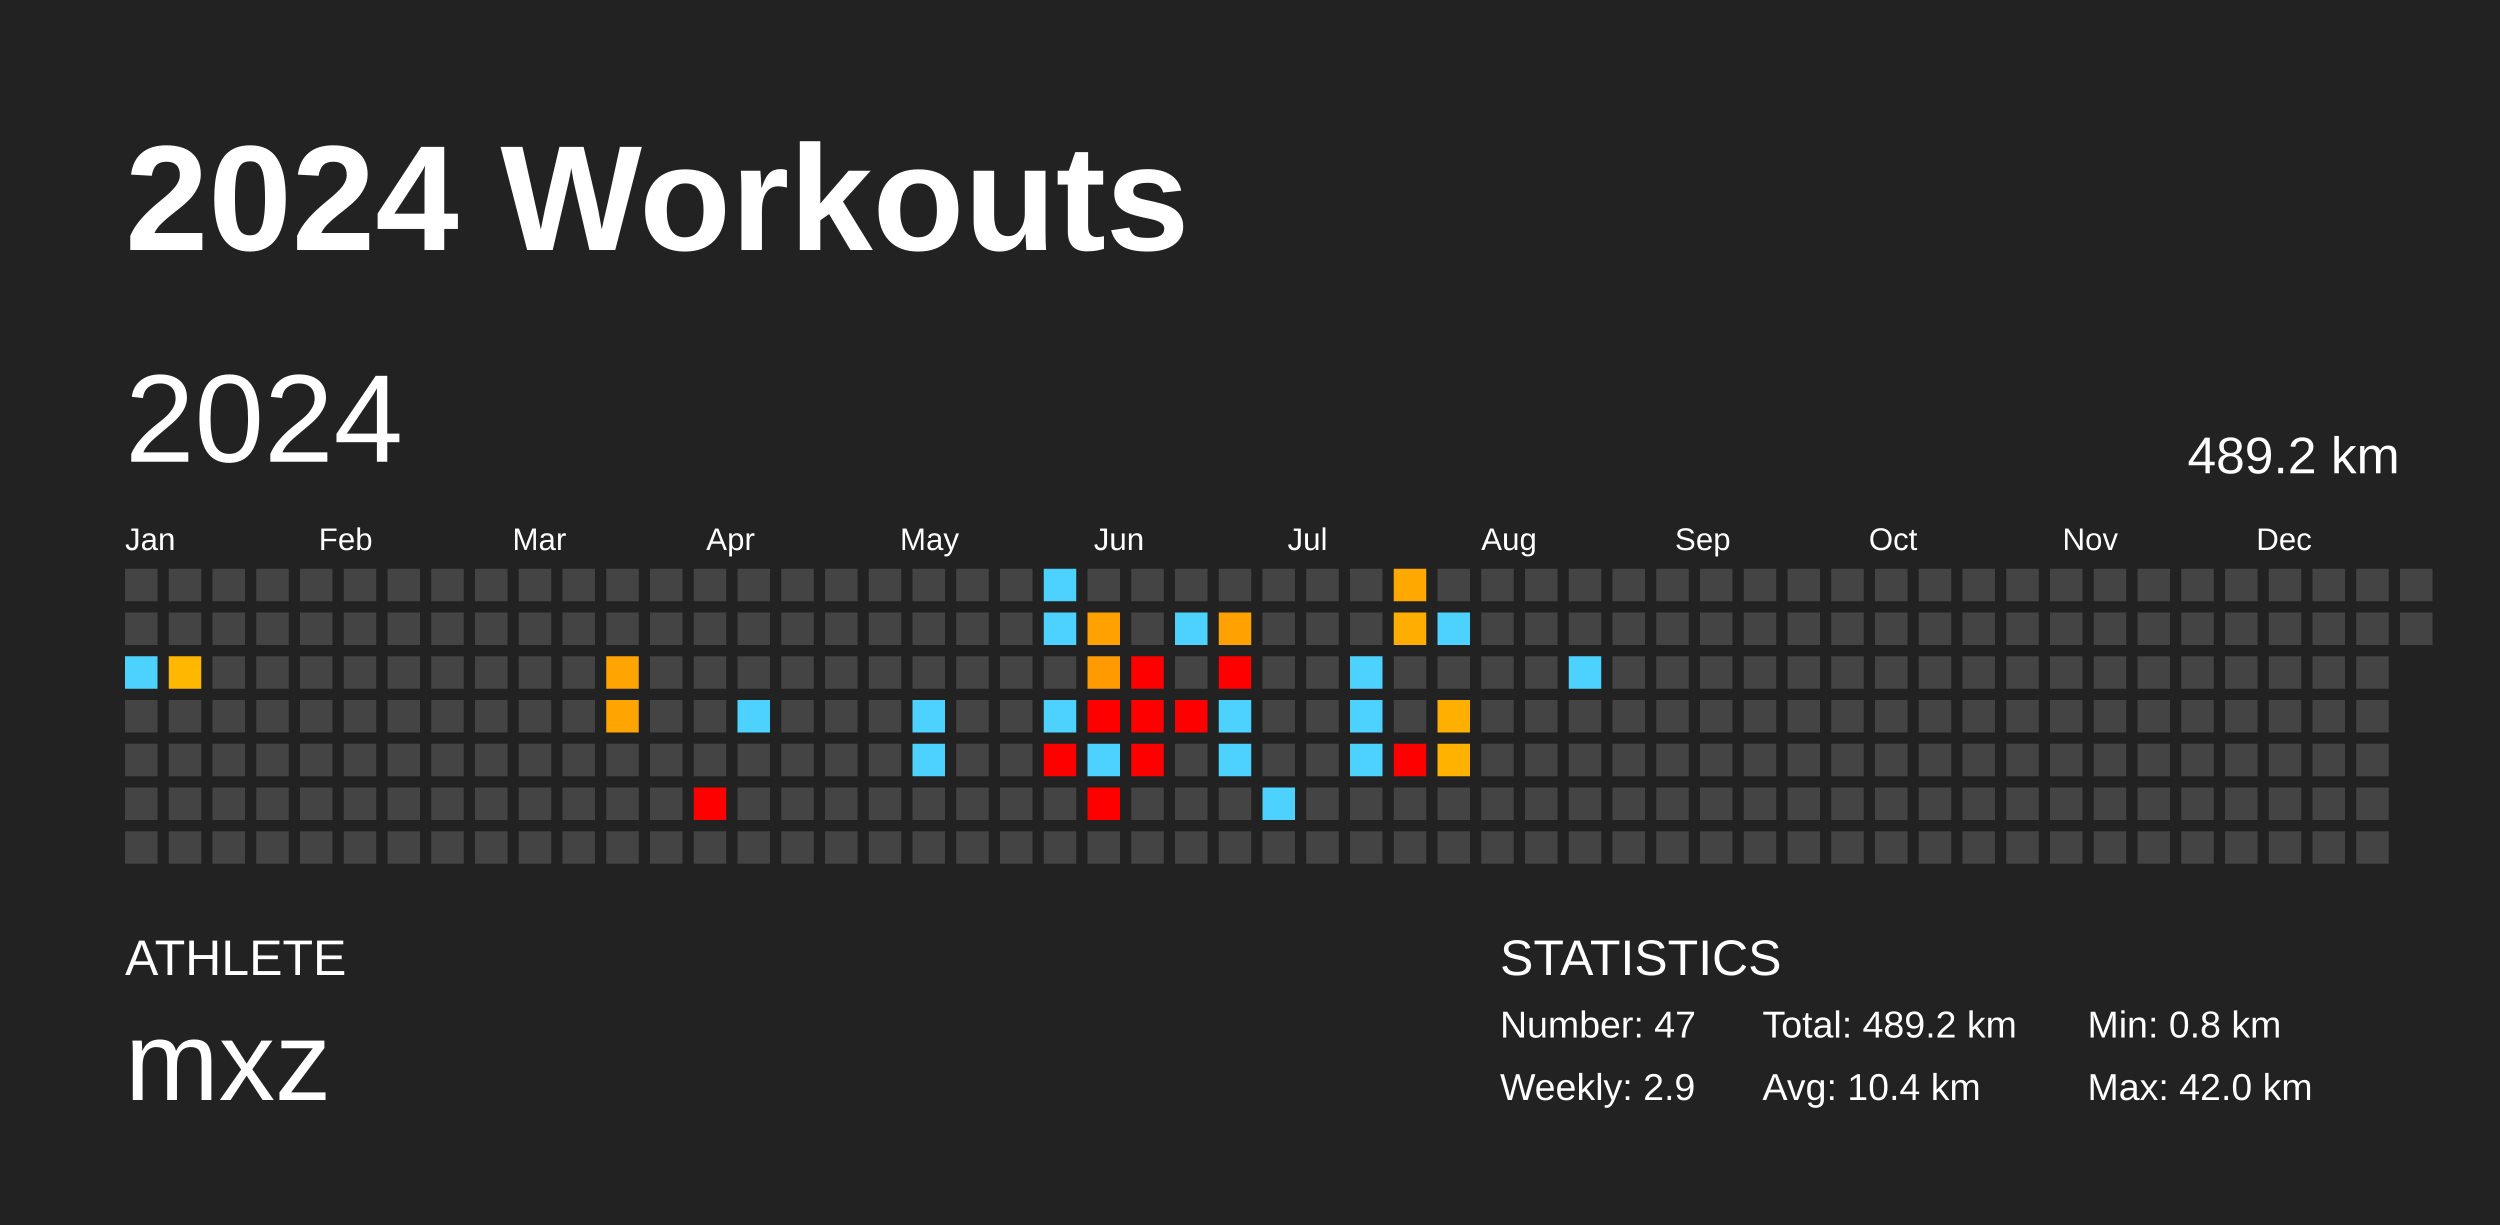
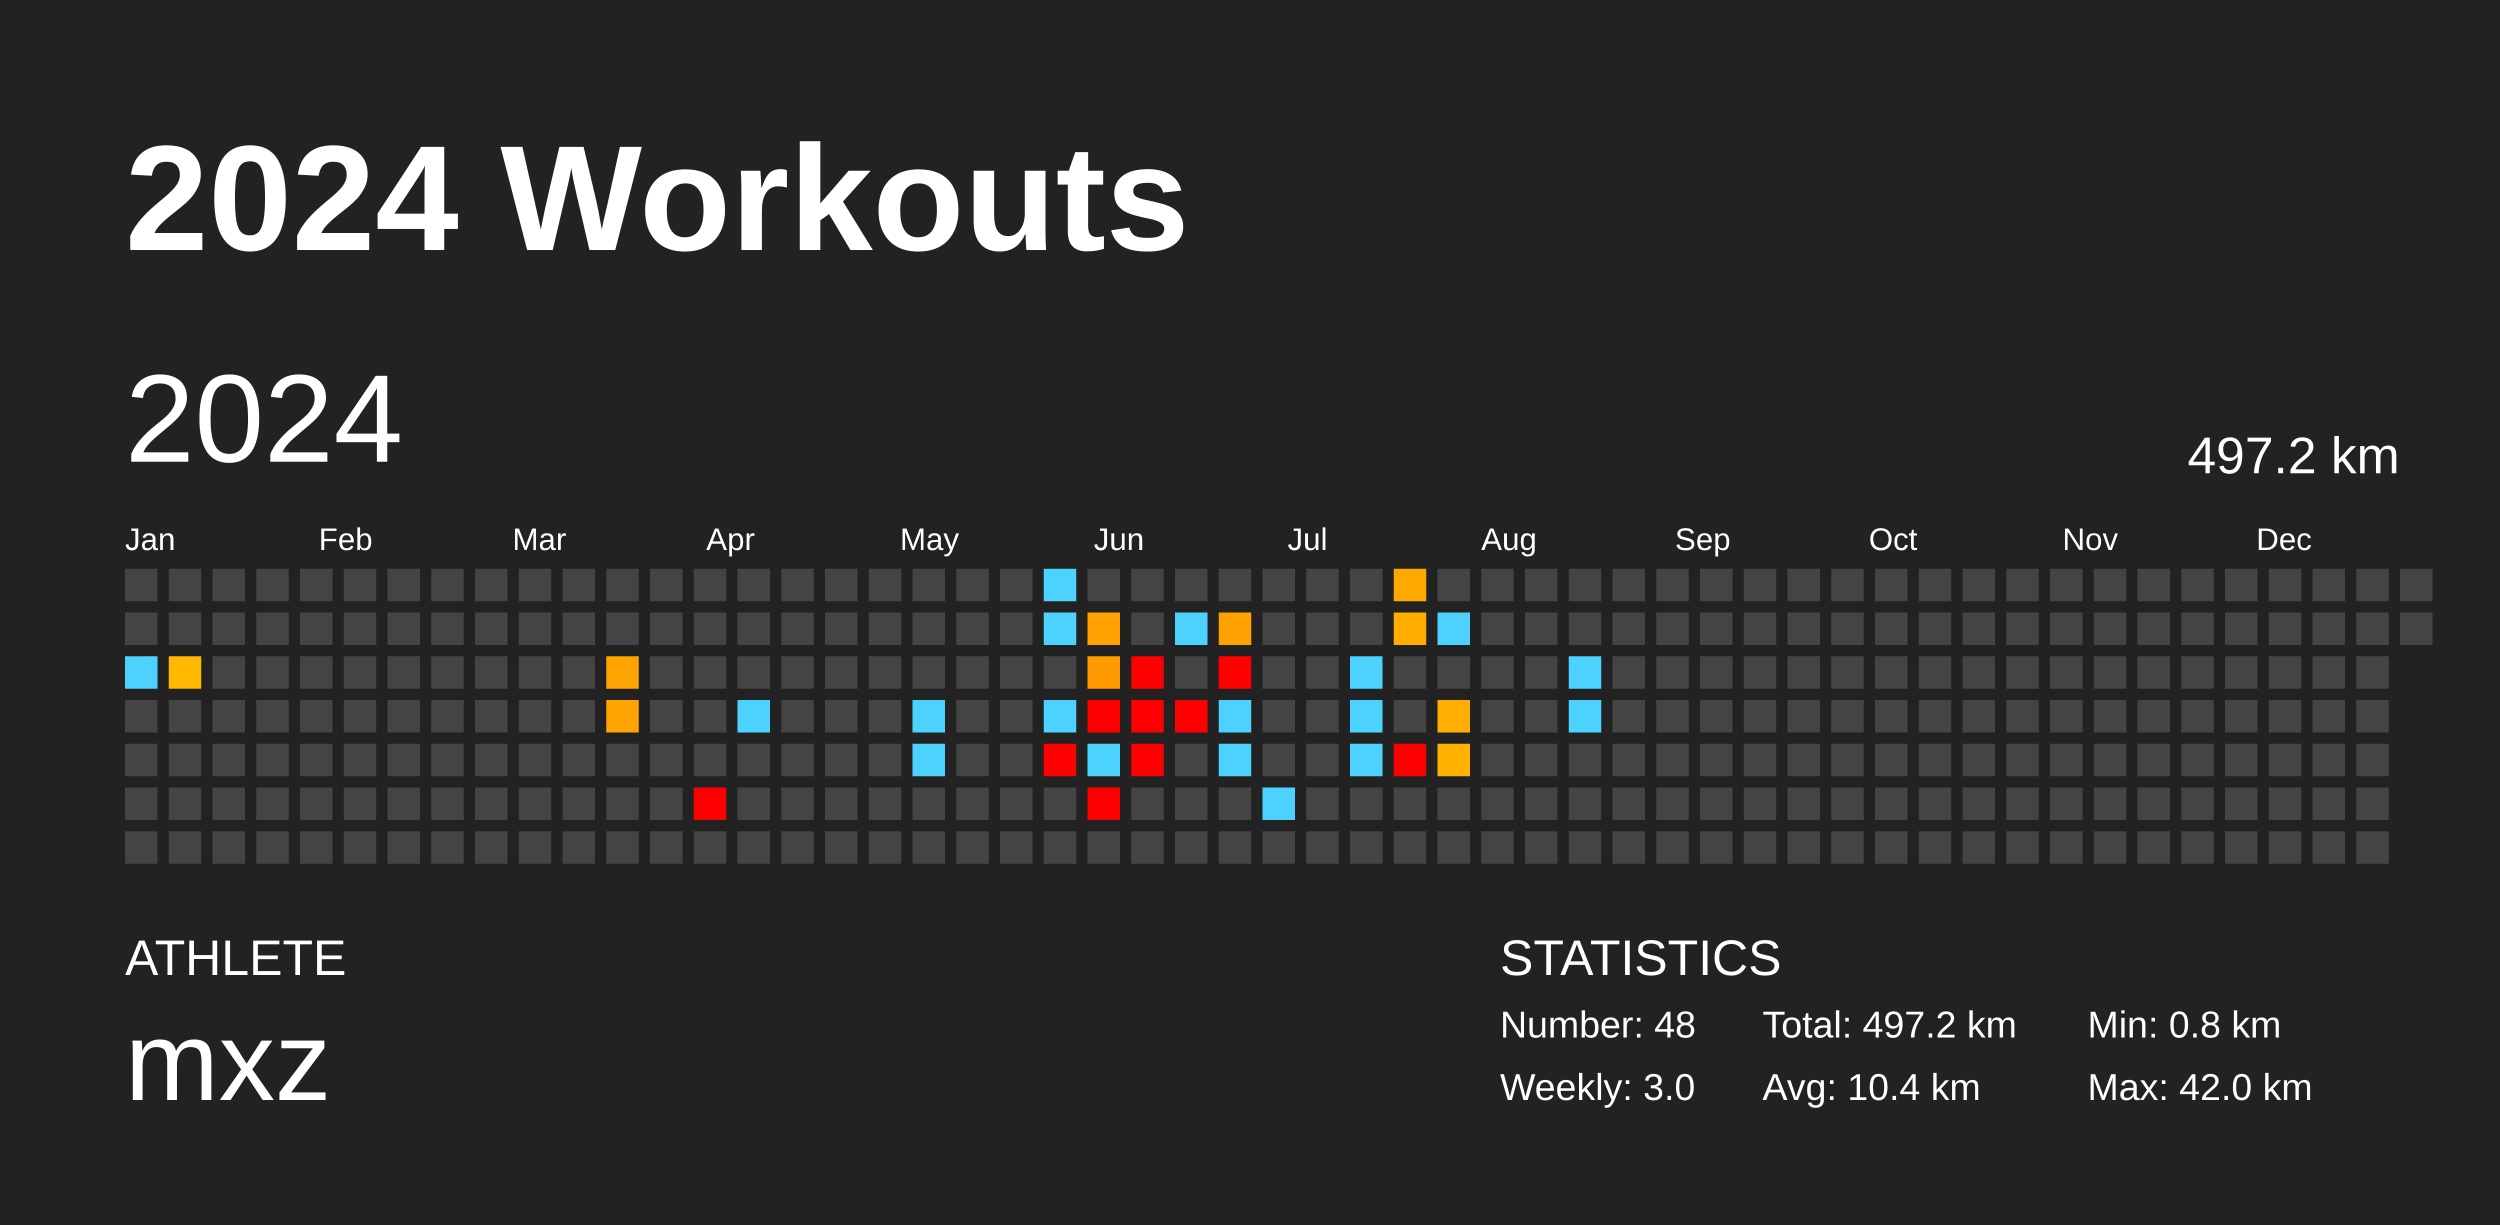
<svg xmlns="http://www.w3.org/2000/svg" baseProfile="full" height="98mm" version="1.1" viewBox="0,0,200,98" width="200mm">
  <defs />
  <rect fill="#222222" height="98" width="200" x="0" y="0" />
  <text fill="#FFFFFF" style="font-size:12px; font-family:Arial; font-weight:bold;" x="10" y="20">2024 Workouts</text>
  <text fill="#FFFFFF" style="font-size:4px; font-family:Arial" x="10" y="78">ATHLETE</text>
  <text fill="#FFFFFF" style="font-size:9px; font-family:Arial" x="10" y="88">mxz</text>
  <text fill="#FFFFFF" style="font-size:4px; font-family:Arial" x="120" y="78">STATISTICS</text>
-   <text fill="#FFFFFF" style="font-size:3px; font-family:Arial" x="120" y="83">Number: 47</text>
-   <text fill="#FFFFFF" style="font-size:3px; font-family:Arial" x="120" y="88">Weekly: 2.9</text>
-   <text fill="#FFFFFF" style="font-size:3px; font-family:Arial" x="141" y="83">Total: 489.2 km</text>
+   <text fill="#FFFFFF" style="font-size:3px; font-family:Arial" x="120" y="83">Number: 48</text>
+   <text fill="#FFFFFF" style="font-size:3px; font-family:Arial" x="120" y="88">Weekly: 3.0</text>
+   <text fill="#FFFFFF" style="font-size:3px; font-family:Arial" x="141" y="83">Total: 497.2 km</text>
  <text fill="#FFFFFF" style="font-size:3px; font-family:Arial" x="141" y="88">Avg: 10.4 km</text>
  <text fill="#FFFFFF" style="font-size:3px; font-family:Arial" x="167" y="83">Min: 0.8 km</text>
  <text fill="#FFFFFF" style="font-size:3px; font-family:Arial" x="167" y="88">Max: 42.0 km</text>
  <text dominant-baseline="hanging" fill="#FFFFFF" style="font-size:10.0px; font-family:Arial;" x="10" y="30">2024</text>
-   <text dominant-baseline="hanging" fill="#FFFFFF" style="font-size:4.125px; font-family:Arial;" x="175" y="35">489.2 km</text>
+   <text dominant-baseline="hanging" fill="#FFFFFF" style="font-size:4.125px; font-family:Arial;" x="175" y="35">497.2 km</text>
  <text fill="#FFFFFF" style="font-size:2.5px; font-family:Arial" x="10.0" y="44">Jan</text>
  <text fill="#FFFFFF" style="font-size:2.5px; font-family:Arial" x="25.5" y="44">Feb</text>
  <text fill="#FFFFFF" style="font-size:2.5px; font-family:Arial" x="41.0" y="44">Mar</text>
  <text fill="#FFFFFF" style="font-size:2.5px; font-family:Arial" x="56.5" y="44">Apr</text>
  <text fill="#FFFFFF" style="font-size:2.5px; font-family:Arial" x="72.0" y="44">May</text>
  <text fill="#FFFFFF" style="font-size:2.5px; font-family:Arial" x="87.5" y="44">Jun</text>
  <text fill="#FFFFFF" style="font-size:2.5px; font-family:Arial" x="103.0" y="44">Jul</text>
  <text fill="#FFFFFF" style="font-size:2.5px; font-family:Arial" x="118.5" y="44">Aug</text>
  <text fill="#FFFFFF" style="font-size:2.5px; font-family:Arial" x="134.0" y="44">Sep</text>
  <text fill="#FFFFFF" style="font-size:2.5px; font-family:Arial" x="149.5" y="44">Oct</text>
  <text fill="#FFFFFF" style="font-size:2.5px; font-family:Arial" x="165.0" y="44">Nov</text>
  <text fill="#FFFFFF" style="font-size:2.5px; font-family:Arial" x="180.5" y="44">Dec</text>
  <rect fill="#444444" height="2.6" width="2.6" x="10.0" y="45.5" />
  <rect fill="#444444" height="2.6" width="2.6" x="10.0" y="49.0" />
  <rect fill="#4dd2ff" height="2.6" width="2.6" x="10.0" y="52.5" />
  <rect fill="#444444" height="2.6" width="2.6" x="10.0" y="56.0" />
  <rect fill="#444444" height="2.6" width="2.6" x="10.0" y="59.5" />
  <rect fill="#444444" height="2.6" width="2.6" x="10.0" y="63.0" />
  <rect fill="#444444" height="2.6" width="2.6" x="10.0" y="66.5" />
  <rect fill="#444444" height="2.6" width="2.6" x="13.5" y="45.5" />
  <rect fill="#444444" height="2.6" width="2.6" x="13.5" y="49.0" />
  <rect fill="#ffb700" height="2.6" width="2.6" x="13.5" y="52.5" />
  <rect fill="#444444" height="2.6" width="2.6" x="13.5" y="56.0" />
  <rect fill="#444444" height="2.6" width="2.6" x="13.5" y="59.5" />
  <rect fill="#444444" height="2.6" width="2.6" x="13.5" y="63.0" />
  <rect fill="#444444" height="2.6" width="2.6" x="13.5" y="66.5" />
  <rect fill="#444444" height="2.6" width="2.6" x="17.0" y="45.5" />
  <rect fill="#444444" height="2.6" width="2.6" x="17.0" y="49.0" />
  <rect fill="#444444" height="2.6" width="2.6" x="17.0" y="52.5" />
  <rect fill="#444444" height="2.6" width="2.6" x="17.0" y="56.0" />
  <rect fill="#444444" height="2.6" width="2.6" x="17.0" y="59.5" />
  <rect fill="#444444" height="2.6" width="2.6" x="17.0" y="63.0" />
  <rect fill="#444444" height="2.6" width="2.6" x="17.0" y="66.5" />
  <rect fill="#444444" height="2.6" width="2.6" x="20.5" y="45.5" />
  <rect fill="#444444" height="2.6" width="2.6" x="20.5" y="49.0" />
  <rect fill="#444444" height="2.6" width="2.6" x="20.5" y="52.5" />
  <rect fill="#444444" height="2.6" width="2.6" x="20.5" y="56.0" />
  <rect fill="#444444" height="2.6" width="2.6" x="20.5" y="59.5" />
  <rect fill="#444444" height="2.6" width="2.6" x="20.5" y="63.0" />
  <rect fill="#444444" height="2.6" width="2.6" x="20.5" y="66.5" />
  <rect fill="#444444" height="2.6" width="2.6" x="24.0" y="45.5" />
  <rect fill="#444444" height="2.6" width="2.6" x="24.0" y="49.0" />
  <rect fill="#444444" height="2.6" width="2.6" x="24.0" y="52.5" />
  <rect fill="#444444" height="2.6" width="2.6" x="24.0" y="56.0" />
  <rect fill="#444444" height="2.6" width="2.6" x="24.0" y="59.5" />
  <rect fill="#444444" height="2.6" width="2.6" x="24.0" y="63.0" />
  <rect fill="#444444" height="2.6" width="2.6" x="24.0" y="66.5" />
  <rect fill="#444444" height="2.6" width="2.6" x="27.5" y="45.5" />
  <rect fill="#444444" height="2.6" width="2.6" x="27.5" y="49.0" />
  <rect fill="#444444" height="2.6" width="2.6" x="27.5" y="52.5" />
  <rect fill="#444444" height="2.6" width="2.6" x="27.5" y="56.0" />
  <rect fill="#444444" height="2.6" width="2.6" x="27.5" y="59.5" />
  <rect fill="#444444" height="2.6" width="2.6" x="27.5" y="63.0" />
  <rect fill="#444444" height="2.6" width="2.6" x="27.5" y="66.5" />
  <rect fill="#444444" height="2.6" width="2.6" x="31.0" y="45.5" />
  <rect fill="#444444" height="2.6" width="2.6" x="31.0" y="49.0" />
  <rect fill="#444444" height="2.6" width="2.6" x="31.0" y="52.5" />
  <rect fill="#444444" height="2.6" width="2.6" x="31.0" y="56.0" />
  <rect fill="#444444" height="2.6" width="2.6" x="31.0" y="59.5" />
  <rect fill="#444444" height="2.6" width="2.6" x="31.0" y="63.0" />
  <rect fill="#444444" height="2.6" width="2.6" x="31.0" y="66.5" />
  <rect fill="#444444" height="2.6" width="2.6" x="34.5" y="45.5" />
  <rect fill="#444444" height="2.6" width="2.6" x="34.5" y="49.0" />
  <rect fill="#444444" height="2.6" width="2.6" x="34.5" y="52.5" />
  <rect fill="#444444" height="2.6" width="2.6" x="34.5" y="56.0" />
  <rect fill="#444444" height="2.6" width="2.6" x="34.5" y="59.5" />
  <rect fill="#444444" height="2.6" width="2.6" x="34.5" y="63.0" />
  <rect fill="#444444" height="2.6" width="2.6" x="34.5" y="66.5" />
  <rect fill="#444444" height="2.6" width="2.6" x="38.0" y="45.5" />
  <rect fill="#444444" height="2.6" width="2.6" x="38.0" y="49.0" />
  <rect fill="#444444" height="2.6" width="2.6" x="38.0" y="52.5" />
  <rect fill="#444444" height="2.6" width="2.6" x="38.0" y="56.0" />
  <rect fill="#444444" height="2.6" width="2.6" x="38.0" y="59.5" />
  <rect fill="#444444" height="2.6" width="2.6" x="38.0" y="63.0" />
  <rect fill="#444444" height="2.6" width="2.6" x="38.0" y="66.5" />
  <rect fill="#444444" height="2.6" width="2.6" x="41.5" y="45.5" />
  <rect fill="#444444" height="2.6" width="2.6" x="41.5" y="49.0" />
  <rect fill="#444444" height="2.6" width="2.6" x="41.5" y="52.5" />
  <rect fill="#444444" height="2.6" width="2.6" x="41.5" y="56.0" />
  <rect fill="#444444" height="2.6" width="2.6" x="41.5" y="59.5" />
  <rect fill="#444444" height="2.6" width="2.6" x="41.5" y="63.0" />
  <rect fill="#444444" height="2.6" width="2.6" x="41.5" y="66.5" />
  <rect fill="#444444" height="2.6" width="2.6" x="45.0" y="45.5" />
  <rect fill="#444444" height="2.6" width="2.6" x="45.0" y="49.0" />
  <rect fill="#444444" height="2.6" width="2.6" x="45.0" y="52.5" />
  <rect fill="#444444" height="2.6" width="2.6" x="45.0" y="56.0" />
  <rect fill="#444444" height="2.6" width="2.6" x="45.0" y="59.5" />
  <rect fill="#444444" height="2.6" width="2.6" x="45.0" y="63.0" />
  <rect fill="#444444" height="2.6" width="2.6" x="45.0" y="66.5" />
  <rect fill="#444444" height="2.6" width="2.6" x="48.5" y="45.5" />
  <rect fill="#444444" height="2.6" width="2.6" x="48.5" y="49.0" />
  <rect fill="#ffa400" height="2.6" width="2.6" x="48.5" y="52.5" />
  <rect fill="#ffa400" height="2.6" width="2.6" x="48.5" y="56.0" />
  <rect fill="#444444" height="2.6" width="2.6" x="48.5" y="59.5" />
  <rect fill="#444444" height="2.6" width="2.6" x="48.5" y="63.0" />
  <rect fill="#444444" height="2.6" width="2.6" x="48.5" y="66.5" />
  <rect fill="#444444" height="2.6" width="2.6" x="52.0" y="45.5" />
  <rect fill="#444444" height="2.6" width="2.6" x="52.0" y="49.0" />
  <rect fill="#444444" height="2.6" width="2.6" x="52.0" y="52.5" />
  <rect fill="#444444" height="2.6" width="2.6" x="52.0" y="56.0" />
  <rect fill="#444444" height="2.6" width="2.6" x="52.0" y="59.5" />
  <rect fill="#444444" height="2.6" width="2.6" x="52.0" y="63.0" />
  <rect fill="#444444" height="2.6" width="2.6" x="52.0" y="66.5" />
  <rect fill="#444444" height="2.6" width="2.6" x="55.5" y="45.5" />
  <rect fill="#444444" height="2.6" width="2.6" x="55.5" y="49.0" />
  <rect fill="#444444" height="2.6" width="2.6" x="55.5" y="52.5" />
  <rect fill="#444444" height="2.6" width="2.6" x="55.5" y="56.0" />
  <rect fill="#444444" height="2.6" width="2.6" x="55.5" y="59.5" />
  <rect fill="red" height="2.6" width="2.6" x="55.5" y="63.0" />
  <rect fill="#444444" height="2.6" width="2.6" x="55.5" y="66.5" />
  <rect fill="#444444" height="2.6" width="2.6" x="59.0" y="45.5" />
  <rect fill="#444444" height="2.6" width="2.6" x="59.0" y="49.0" />
  <rect fill="#444444" height="2.6" width="2.6" x="59.0" y="52.5" />
  <rect fill="#4dd2ff" height="2.6" width="2.6" x="59.0" y="56.0" />
  <rect fill="#444444" height="2.6" width="2.6" x="59.0" y="59.5" />
  <rect fill="#444444" height="2.6" width="2.6" x="59.0" y="63.0" />
  <rect fill="#444444" height="2.6" width="2.6" x="59.0" y="66.5" />
  <rect fill="#444444" height="2.6" width="2.6" x="62.5" y="45.5" />
  <rect fill="#444444" height="2.6" width="2.6" x="62.5" y="49.0" />
  <rect fill="#444444" height="2.6" width="2.6" x="62.5" y="52.5" />
  <rect fill="#444444" height="2.6" width="2.6" x="62.5" y="56.0" />
  <rect fill="#444444" height="2.6" width="2.6" x="62.5" y="59.5" />
  <rect fill="#444444" height="2.6" width="2.6" x="62.5" y="63.0" />
  <rect fill="#444444" height="2.6" width="2.6" x="62.5" y="66.5" />
  <rect fill="#444444" height="2.6" width="2.6" x="66.0" y="45.5" />
  <rect fill="#444444" height="2.6" width="2.6" x="66.0" y="49.0" />
  <rect fill="#444444" height="2.6" width="2.6" x="66.0" y="52.5" />
  <rect fill="#444444" height="2.6" width="2.6" x="66.0" y="56.0" />
  <rect fill="#444444" height="2.6" width="2.6" x="66.0" y="59.5" />
  <rect fill="#444444" height="2.6" width="2.6" x="66.0" y="63.0" />
  <rect fill="#444444" height="2.6" width="2.6" x="66.0" y="66.5" />
  <rect fill="#444444" height="2.6" width="2.6" x="69.5" y="45.5" />
  <rect fill="#444444" height="2.6" width="2.6" x="69.5" y="49.0" />
  <rect fill="#444444" height="2.6" width="2.6" x="69.5" y="52.5" />
  <rect fill="#444444" height="2.6" width="2.6" x="69.5" y="56.0" />
  <rect fill="#444444" height="2.6" width="2.6" x="69.5" y="59.5" />
  <rect fill="#444444" height="2.6" width="2.6" x="69.5" y="63.0" />
  <rect fill="#444444" height="2.6" width="2.6" x="69.5" y="66.5" />
  <rect fill="#444444" height="2.6" width="2.6" x="73.0" y="45.5" />
  <rect fill="#444444" height="2.6" width="2.6" x="73.0" y="49.0" />
  <rect fill="#444444" height="2.6" width="2.6" x="73.0" y="52.5" />
  <rect fill="#4dd2ff" height="2.6" width="2.6" x="73.0" y="56.0" />
  <rect fill="#4dd2ff" height="2.6" width="2.6" x="73.0" y="59.5" />
  <rect fill="#444444" height="2.6" width="2.6" x="73.0" y="63.0" />
  <rect fill="#444444" height="2.6" width="2.6" x="73.0" y="66.5" />
  <rect fill="#444444" height="2.6" width="2.6" x="76.5" y="45.5" />
  <rect fill="#444444" height="2.6" width="2.6" x="76.5" y="49.0" />
  <rect fill="#444444" height="2.6" width="2.6" x="76.5" y="52.5" />
  <rect fill="#444444" height="2.6" width="2.6" x="76.5" y="56.0" />
  <rect fill="#444444" height="2.6" width="2.6" x="76.5" y="59.5" />
  <rect fill="#444444" height="2.6" width="2.6" x="76.5" y="63.0" />
  <rect fill="#444444" height="2.6" width="2.6" x="76.5" y="66.5" />
  <rect fill="#444444" height="2.6" width="2.6" x="80.0" y="45.5" />
  <rect fill="#444444" height="2.6" width="2.6" x="80.0" y="49.0" />
  <rect fill="#444444" height="2.6" width="2.6" x="80.0" y="52.5" />
  <rect fill="#444444" height="2.6" width="2.6" x="80.0" y="56.0" />
  <rect fill="#444444" height="2.6" width="2.6" x="80.0" y="59.5" />
  <rect fill="#444444" height="2.6" width="2.6" x="80.0" y="63.0" />
  <rect fill="#444444" height="2.6" width="2.6" x="80.0" y="66.5" />
  <rect fill="#4dd2ff" height="2.6" width="2.6" x="83.5" y="45.5" />
  <rect fill="#4dd2ff" height="2.6" width="2.6" x="83.5" y="49.0" />
  <rect fill="#444444" height="2.6" width="2.6" x="83.5" y="52.5" />
  <rect fill="#4dd2ff" height="2.6" width="2.6" x="83.5" y="56.0" />
  <rect fill="red" height="2.6" width="2.6" x="83.5" y="59.5" />
  <rect fill="#444444" height="2.6" width="2.6" x="83.5" y="63.0" />
  <rect fill="#444444" height="2.6" width="2.6" x="83.5" y="66.5" />
  <rect fill="#444444" height="2.6" width="2.6" x="87.0" y="45.5" />
  <rect fill="#ffa100" height="2.6" width="2.6" x="87.0" y="49.0" />
  <rect fill="#ff9b00" height="2.6" width="2.6" x="87.0" y="52.5" />
  <rect fill="red" height="2.6" width="2.6" x="87.0" y="56.0" />
  <rect fill="#4dd2ff" height="2.6" width="2.6" x="87.0" y="59.5" />
  <rect fill="red" height="2.6" width="2.6" x="87.0" y="63.0" />
  <rect fill="#444444" height="2.6" width="2.6" x="87.0" y="66.5" />
  <rect fill="#444444" height="2.6" width="2.6" x="90.5" y="45.5" />
  <rect fill="#444444" height="2.6" width="2.6" x="90.5" y="49.0" />
  <rect fill="red" height="2.6" width="2.6" x="90.5" y="52.5" />
  <rect fill="red" height="2.6" width="2.6" x="90.5" y="56.0" />
  <rect fill="red" height="2.6" width="2.6" x="90.5" y="59.5" />
  <rect fill="#444444" height="2.6" width="2.6" x="90.5" y="63.0" />
  <rect fill="#444444" height="2.6" width="2.6" x="90.5" y="66.5" />
  <rect fill="#444444" height="2.6" width="2.6" x="94.0" y="45.5" />
  <rect fill="#4dd2ff" height="2.6" width="2.6" x="94.0" y="49.0" />
  <rect fill="#444444" height="2.6" width="2.6" x="94.0" y="52.5" />
  <rect fill="red" height="2.6" width="2.6" x="94.0" y="56.0" />
  <rect fill="#444444" height="2.6" width="2.6" x="94.0" y="59.5" />
  <rect fill="#444444" height="2.6" width="2.6" x="94.0" y="63.0" />
  <rect fill="#444444" height="2.6" width="2.6" x="94.0" y="66.5" />
  <rect fill="#444444" height="2.6" width="2.6" x="97.5" y="45.5" />
  <rect fill="#ffa100" height="2.6" width="2.6" x="97.5" y="49.0" />
  <rect fill="red" height="2.6" width="2.6" x="97.5" y="52.5" />
  <rect fill="#4dd2ff" height="2.6" width="2.6" x="97.5" y="56.0" />
  <rect fill="#4dd2ff" height="2.6" width="2.6" x="97.5" y="59.5" />
  <rect fill="#444444" height="2.6" width="2.6" x="97.5" y="63.0" />
  <rect fill="#444444" height="2.6" width="2.6" x="97.5" y="66.5" />
  <rect fill="#444444" height="2.6" width="2.6" x="101.0" y="45.5" />
  <rect fill="#444444" height="2.6" width="2.6" x="101.0" y="49.0" />
  <rect fill="#444444" height="2.6" width="2.6" x="101.0" y="52.5" />
  <rect fill="#444444" height="2.6" width="2.6" x="101.0" y="56.0" />
  <rect fill="#444444" height="2.6" width="2.6" x="101.0" y="59.5" />
  <rect fill="#4dd2ff" height="2.6" width="2.6" x="101.0" y="63.0" />
  <rect fill="#444444" height="2.6" width="2.6" x="101.0" y="66.5" />
  <rect fill="#444444" height="2.6" width="2.6" x="104.5" y="45.5" />
  <rect fill="#444444" height="2.6" width="2.6" x="104.5" y="49.0" />
  <rect fill="#444444" height="2.6" width="2.6" x="104.5" y="52.5" />
  <rect fill="#444444" height="2.6" width="2.6" x="104.5" y="56.0" />
  <rect fill="#444444" height="2.6" width="2.6" x="104.5" y="59.5" />
  <rect fill="#444444" height="2.6" width="2.6" x="104.5" y="63.0" />
  <rect fill="#444444" height="2.6" width="2.6" x="104.5" y="66.5" />
  <rect fill="#444444" height="2.6" width="2.6" x="108.0" y="45.5" />
  <rect fill="#444444" height="2.6" width="2.6" x="108.0" y="49.0" />
  <rect fill="#4dd2ff" height="2.6" width="2.6" x="108.0" y="52.5" />
  <rect fill="#4dd2ff" height="2.6" width="2.6" x="108.0" y="56.0" />
  <rect fill="#4dd2ff" height="2.6" width="2.6" x="108.0" y="59.5" />
  <rect fill="#444444" height="2.6" width="2.6" x="108.0" y="63.0" />
  <rect fill="#444444" height="2.6" width="2.6" x="108.0" y="66.5" />
  <rect fill="#ffa800" height="2.6" width="2.6" x="111.5" y="45.5" />
  <rect fill="#ffae00" height="2.6" width="2.6" x="111.5" y="49.0" />
  <rect fill="#444444" height="2.6" width="2.6" x="111.5" y="52.5" />
  <rect fill="#444444" height="2.6" width="2.6" x="111.5" y="56.0" />
  <rect fill="red" height="2.6" width="2.6" x="111.5" y="59.5" />
  <rect fill="#444444" height="2.6" width="2.6" x="111.5" y="63.0" />
  <rect fill="#444444" height="2.6" width="2.6" x="111.5" y="66.5" />
  <rect fill="#444444" height="2.6" width="2.6" x="115.0" y="45.5" />
  <rect fill="#4dd2ff" height="2.6" width="2.6" x="115.0" y="49.0" />
  <rect fill="#444444" height="2.6" width="2.6" x="115.0" y="52.5" />
  <rect fill="#ffaf00" height="2.6" width="2.6" x="115.0" y="56.0" />
  <rect fill="#ffb300" height="2.6" width="2.6" x="115.0" y="59.5" />
  <rect fill="#444444" height="2.6" width="2.6" x="115.0" y="63.0" />
  <rect fill="#444444" height="2.6" width="2.6" x="115.0" y="66.5" />
  <rect fill="#444444" height="2.6" width="2.6" x="118.5" y="45.5" />
  <rect fill="#444444" height="2.6" width="2.6" x="118.5" y="49.0" />
  <rect fill="#444444" height="2.6" width="2.6" x="118.5" y="52.5" />
  <rect fill="#444444" height="2.6" width="2.6" x="118.5" y="56.0" />
  <rect fill="#444444" height="2.6" width="2.6" x="118.5" y="59.5" />
  <rect fill="#444444" height="2.6" width="2.6" x="118.5" y="63.0" />
  <rect fill="#444444" height="2.6" width="2.6" x="118.5" y="66.5" />
  <rect fill="#444444" height="2.6" width="2.6" x="122.0" y="45.5" />
  <rect fill="#444444" height="2.6" width="2.6" x="122.0" y="49.0" />
  <rect fill="#444444" height="2.6" width="2.6" x="122.0" y="52.5" />
  <rect fill="#444444" height="2.6" width="2.6" x="122.0" y="56.0" />
  <rect fill="#444444" height="2.6" width="2.6" x="122.0" y="59.5" />
  <rect fill="#444444" height="2.6" width="2.6" x="122.0" y="63.0" />
  <rect fill="#444444" height="2.6" width="2.6" x="122.0" y="66.5" />
  <rect fill="#444444" height="2.6" width="2.6" x="125.5" y="45.5" />
  <rect fill="#444444" height="2.6" width="2.6" x="125.5" y="49.0" />
  <rect fill="#4dd2ff" height="2.6" width="2.6" x="125.5" y="52.5" />
-   <rect fill="#444444" height="2.6" width="2.6" x="125.5" y="56.0" />
+   <rect fill="#4dd2ff" height="2.6" width="2.6" x="125.5" y="56.0" />
  <rect fill="#444444" height="2.6" width="2.6" x="125.5" y="59.5" />
  <rect fill="#444444" height="2.6" width="2.6" x="125.5" y="63.0" />
  <rect fill="#444444" height="2.6" width="2.6" x="125.5" y="66.5" />
  <rect fill="#444444" height="2.6" width="2.6" x="129.0" y="45.5" />
  <rect fill="#444444" height="2.6" width="2.6" x="129.0" y="49.0" />
  <rect fill="#444444" height="2.6" width="2.6" x="129.0" y="52.5" />
  <rect fill="#444444" height="2.6" width="2.6" x="129.0" y="56.0" />
  <rect fill="#444444" height="2.6" width="2.6" x="129.0" y="59.5" />
  <rect fill="#444444" height="2.6" width="2.6" x="129.0" y="63.0" />
  <rect fill="#444444" height="2.6" width="2.6" x="129.0" y="66.5" />
  <rect fill="#444444" height="2.6" width="2.6" x="132.5" y="45.5" />
  <rect fill="#444444" height="2.6" width="2.6" x="132.5" y="49.0" />
  <rect fill="#444444" height="2.6" width="2.6" x="132.5" y="52.5" />
  <rect fill="#444444" height="2.6" width="2.6" x="132.5" y="56.0" />
  <rect fill="#444444" height="2.6" width="2.6" x="132.5" y="59.5" />
  <rect fill="#444444" height="2.6" width="2.6" x="132.5" y="63.0" />
  <rect fill="#444444" height="2.6" width="2.6" x="132.5" y="66.5" />
  <rect fill="#444444" height="2.6" width="2.6" x="136.0" y="45.5" />
  <rect fill="#444444" height="2.6" width="2.6" x="136.0" y="49.0" />
  <rect fill="#444444" height="2.6" width="2.6" x="136.0" y="52.5" />
  <rect fill="#444444" height="2.6" width="2.6" x="136.0" y="56.0" />
  <rect fill="#444444" height="2.6" width="2.6" x="136.0" y="59.5" />
  <rect fill="#444444" height="2.6" width="2.6" x="136.0" y="63.0" />
  <rect fill="#444444" height="2.6" width="2.6" x="136.0" y="66.5" />
  <rect fill="#444444" height="2.6" width="2.6" x="139.5" y="45.5" />
  <rect fill="#444444" height="2.6" width="2.6" x="139.5" y="49.0" />
  <rect fill="#444444" height="2.6" width="2.6" x="139.5" y="52.5" />
  <rect fill="#444444" height="2.6" width="2.6" x="139.5" y="56.0" />
  <rect fill="#444444" height="2.6" width="2.6" x="139.5" y="59.5" />
  <rect fill="#444444" height="2.6" width="2.6" x="139.5" y="63.0" />
  <rect fill="#444444" height="2.6" width="2.6" x="139.5" y="66.5" />
  <rect fill="#444444" height="2.6" width="2.6" x="143.0" y="45.5" />
  <rect fill="#444444" height="2.6" width="2.6" x="143.0" y="49.0" />
  <rect fill="#444444" height="2.6" width="2.6" x="143.0" y="52.5" />
  <rect fill="#444444" height="2.6" width="2.6" x="143.0" y="56.0" />
  <rect fill="#444444" height="2.6" width="2.6" x="143.0" y="59.5" />
  <rect fill="#444444" height="2.6" width="2.6" x="143.0" y="63.0" />
  <rect fill="#444444" height="2.6" width="2.6" x="143.0" y="66.5" />
  <rect fill="#444444" height="2.6" width="2.6" x="146.5" y="45.5" />
  <rect fill="#444444" height="2.6" width="2.6" x="146.5" y="49.0" />
  <rect fill="#444444" height="2.6" width="2.6" x="146.5" y="52.5" />
  <rect fill="#444444" height="2.6" width="2.6" x="146.5" y="56.0" />
  <rect fill="#444444" height="2.6" width="2.6" x="146.5" y="59.5" />
  <rect fill="#444444" height="2.6" width="2.6" x="146.5" y="63.0" />
  <rect fill="#444444" height="2.6" width="2.6" x="146.5" y="66.5" />
  <rect fill="#444444" height="2.6" width="2.6" x="150.0" y="45.5" />
  <rect fill="#444444" height="2.6" width="2.6" x="150.0" y="49.0" />
  <rect fill="#444444" height="2.6" width="2.6" x="150.0" y="52.5" />
  <rect fill="#444444" height="2.6" width="2.6" x="150.0" y="56.0" />
  <rect fill="#444444" height="2.6" width="2.6" x="150.0" y="59.5" />
  <rect fill="#444444" height="2.6" width="2.6" x="150.0" y="63.0" />
  <rect fill="#444444" height="2.6" width="2.6" x="150.0" y="66.5" />
  <rect fill="#444444" height="2.6" width="2.6" x="153.5" y="45.5" />
  <rect fill="#444444" height="2.6" width="2.6" x="153.5" y="49.0" />
  <rect fill="#444444" height="2.6" width="2.6" x="153.5" y="52.5" />
  <rect fill="#444444" height="2.6" width="2.6" x="153.5" y="56.0" />
  <rect fill="#444444" height="2.6" width="2.6" x="153.5" y="59.5" />
  <rect fill="#444444" height="2.6" width="2.6" x="153.5" y="63.0" />
  <rect fill="#444444" height="2.6" width="2.6" x="153.5" y="66.5" />
  <rect fill="#444444" height="2.6" width="2.6" x="157.0" y="45.5" />
  <rect fill="#444444" height="2.6" width="2.6" x="157.0" y="49.0" />
  <rect fill="#444444" height="2.6" width="2.6" x="157.0" y="52.5" />
  <rect fill="#444444" height="2.6" width="2.6" x="157.0" y="56.0" />
  <rect fill="#444444" height="2.6" width="2.6" x="157.0" y="59.5" />
  <rect fill="#444444" height="2.6" width="2.6" x="157.0" y="63.0" />
  <rect fill="#444444" height="2.6" width="2.6" x="157.0" y="66.5" />
  <rect fill="#444444" height="2.6" width="2.6" x="160.5" y="45.5" />
  <rect fill="#444444" height="2.6" width="2.6" x="160.5" y="49.0" />
  <rect fill="#444444" height="2.6" width="2.6" x="160.5" y="52.5" />
  <rect fill="#444444" height="2.6" width="2.6" x="160.5" y="56.0" />
  <rect fill="#444444" height="2.6" width="2.6" x="160.5" y="59.5" />
  <rect fill="#444444" height="2.6" width="2.6" x="160.5" y="63.0" />
  <rect fill="#444444" height="2.6" width="2.6" x="160.5" y="66.5" />
  <rect fill="#444444" height="2.6" width="2.6" x="164.0" y="45.5" />
  <rect fill="#444444" height="2.6" width="2.6" x="164.0" y="49.0" />
  <rect fill="#444444" height="2.6" width="2.6" x="164.0" y="52.5" />
  <rect fill="#444444" height="2.6" width="2.6" x="164.0" y="56.0" />
  <rect fill="#444444" height="2.6" width="2.6" x="164.0" y="59.5" />
  <rect fill="#444444" height="2.6" width="2.6" x="164.0" y="63.0" />
  <rect fill="#444444" height="2.6" width="2.6" x="164.0" y="66.5" />
  <rect fill="#444444" height="2.6" width="2.6" x="167.5" y="45.5" />
  <rect fill="#444444" height="2.6" width="2.6" x="167.5" y="49.0" />
  <rect fill="#444444" height="2.6" width="2.6" x="167.5" y="52.5" />
  <rect fill="#444444" height="2.6" width="2.6" x="167.5" y="56.0" />
  <rect fill="#444444" height="2.6" width="2.6" x="167.5" y="59.5" />
  <rect fill="#444444" height="2.6" width="2.6" x="167.5" y="63.0" />
  <rect fill="#444444" height="2.6" width="2.6" x="167.5" y="66.5" />
  <rect fill="#444444" height="2.6" width="2.6" x="171.0" y="45.5" />
  <rect fill="#444444" height="2.6" width="2.6" x="171.0" y="49.0" />
  <rect fill="#444444" height="2.6" width="2.6" x="171.0" y="52.5" />
  <rect fill="#444444" height="2.6" width="2.6" x="171.0" y="56.0" />
  <rect fill="#444444" height="2.6" width="2.6" x="171.0" y="59.5" />
  <rect fill="#444444" height="2.6" width="2.6" x="171.0" y="63.0" />
  <rect fill="#444444" height="2.6" width="2.6" x="171.0" y="66.5" />
  <rect fill="#444444" height="2.6" width="2.6" x="174.5" y="45.5" />
  <rect fill="#444444" height="2.6" width="2.6" x="174.5" y="49.0" />
  <rect fill="#444444" height="2.6" width="2.6" x="174.5" y="52.5" />
  <rect fill="#444444" height="2.6" width="2.6" x="174.5" y="56.0" />
  <rect fill="#444444" height="2.6" width="2.6" x="174.5" y="59.5" />
  <rect fill="#444444" height="2.6" width="2.6" x="174.5" y="63.0" />
  <rect fill="#444444" height="2.6" width="2.6" x="174.5" y="66.5" />
  <rect fill="#444444" height="2.6" width="2.6" x="178.0" y="45.5" />
  <rect fill="#444444" height="2.6" width="2.6" x="178.0" y="49.0" />
  <rect fill="#444444" height="2.6" width="2.6" x="178.0" y="52.5" />
  <rect fill="#444444" height="2.6" width="2.6" x="178.0" y="56.0" />
  <rect fill="#444444" height="2.6" width="2.6" x="178.0" y="59.5" />
  <rect fill="#444444" height="2.6" width="2.6" x="178.0" y="63.0" />
  <rect fill="#444444" height="2.6" width="2.6" x="178.0" y="66.5" />
  <rect fill="#444444" height="2.6" width="2.6" x="181.5" y="45.5" />
  <rect fill="#444444" height="2.6" width="2.6" x="181.5" y="49.0" />
  <rect fill="#444444" height="2.6" width="2.6" x="181.5" y="52.5" />
  <rect fill="#444444" height="2.6" width="2.6" x="181.5" y="56.0" />
  <rect fill="#444444" height="2.6" width="2.6" x="181.5" y="59.5" />
  <rect fill="#444444" height="2.6" width="2.6" x="181.5" y="63.0" />
  <rect fill="#444444" height="2.6" width="2.6" x="181.5" y="66.5" />
  <rect fill="#444444" height="2.6" width="2.6" x="185.0" y="45.5" />
  <rect fill="#444444" height="2.6" width="2.6" x="185.0" y="49.0" />
  <rect fill="#444444" height="2.6" width="2.6" x="185.0" y="52.5" />
  <rect fill="#444444" height="2.6" width="2.6" x="185.0" y="56.0" />
  <rect fill="#444444" height="2.6" width="2.6" x="185.0" y="59.5" />
  <rect fill="#444444" height="2.6" width="2.6" x="185.0" y="63.0" />
  <rect fill="#444444" height="2.6" width="2.6" x="185.0" y="66.5" />
  <rect fill="#444444" height="2.6" width="2.6" x="188.5" y="45.5" />
  <rect fill="#444444" height="2.6" width="2.6" x="188.5" y="49.0" />
  <rect fill="#444444" height="2.6" width="2.6" x="188.5" y="52.5" />
  <rect fill="#444444" height="2.6" width="2.6" x="188.5" y="56.0" />
  <rect fill="#444444" height="2.6" width="2.6" x="188.5" y="59.5" />
  <rect fill="#444444" height="2.6" width="2.6" x="188.5" y="63.0" />
  <rect fill="#444444" height="2.6" width="2.6" x="188.5" y="66.5" />
  <rect fill="#444444" height="2.6" width="2.6" x="192.0" y="45.5" />
  <rect fill="#444444" height="2.6" width="2.6" x="192.0" y="49.0" />
</svg>
